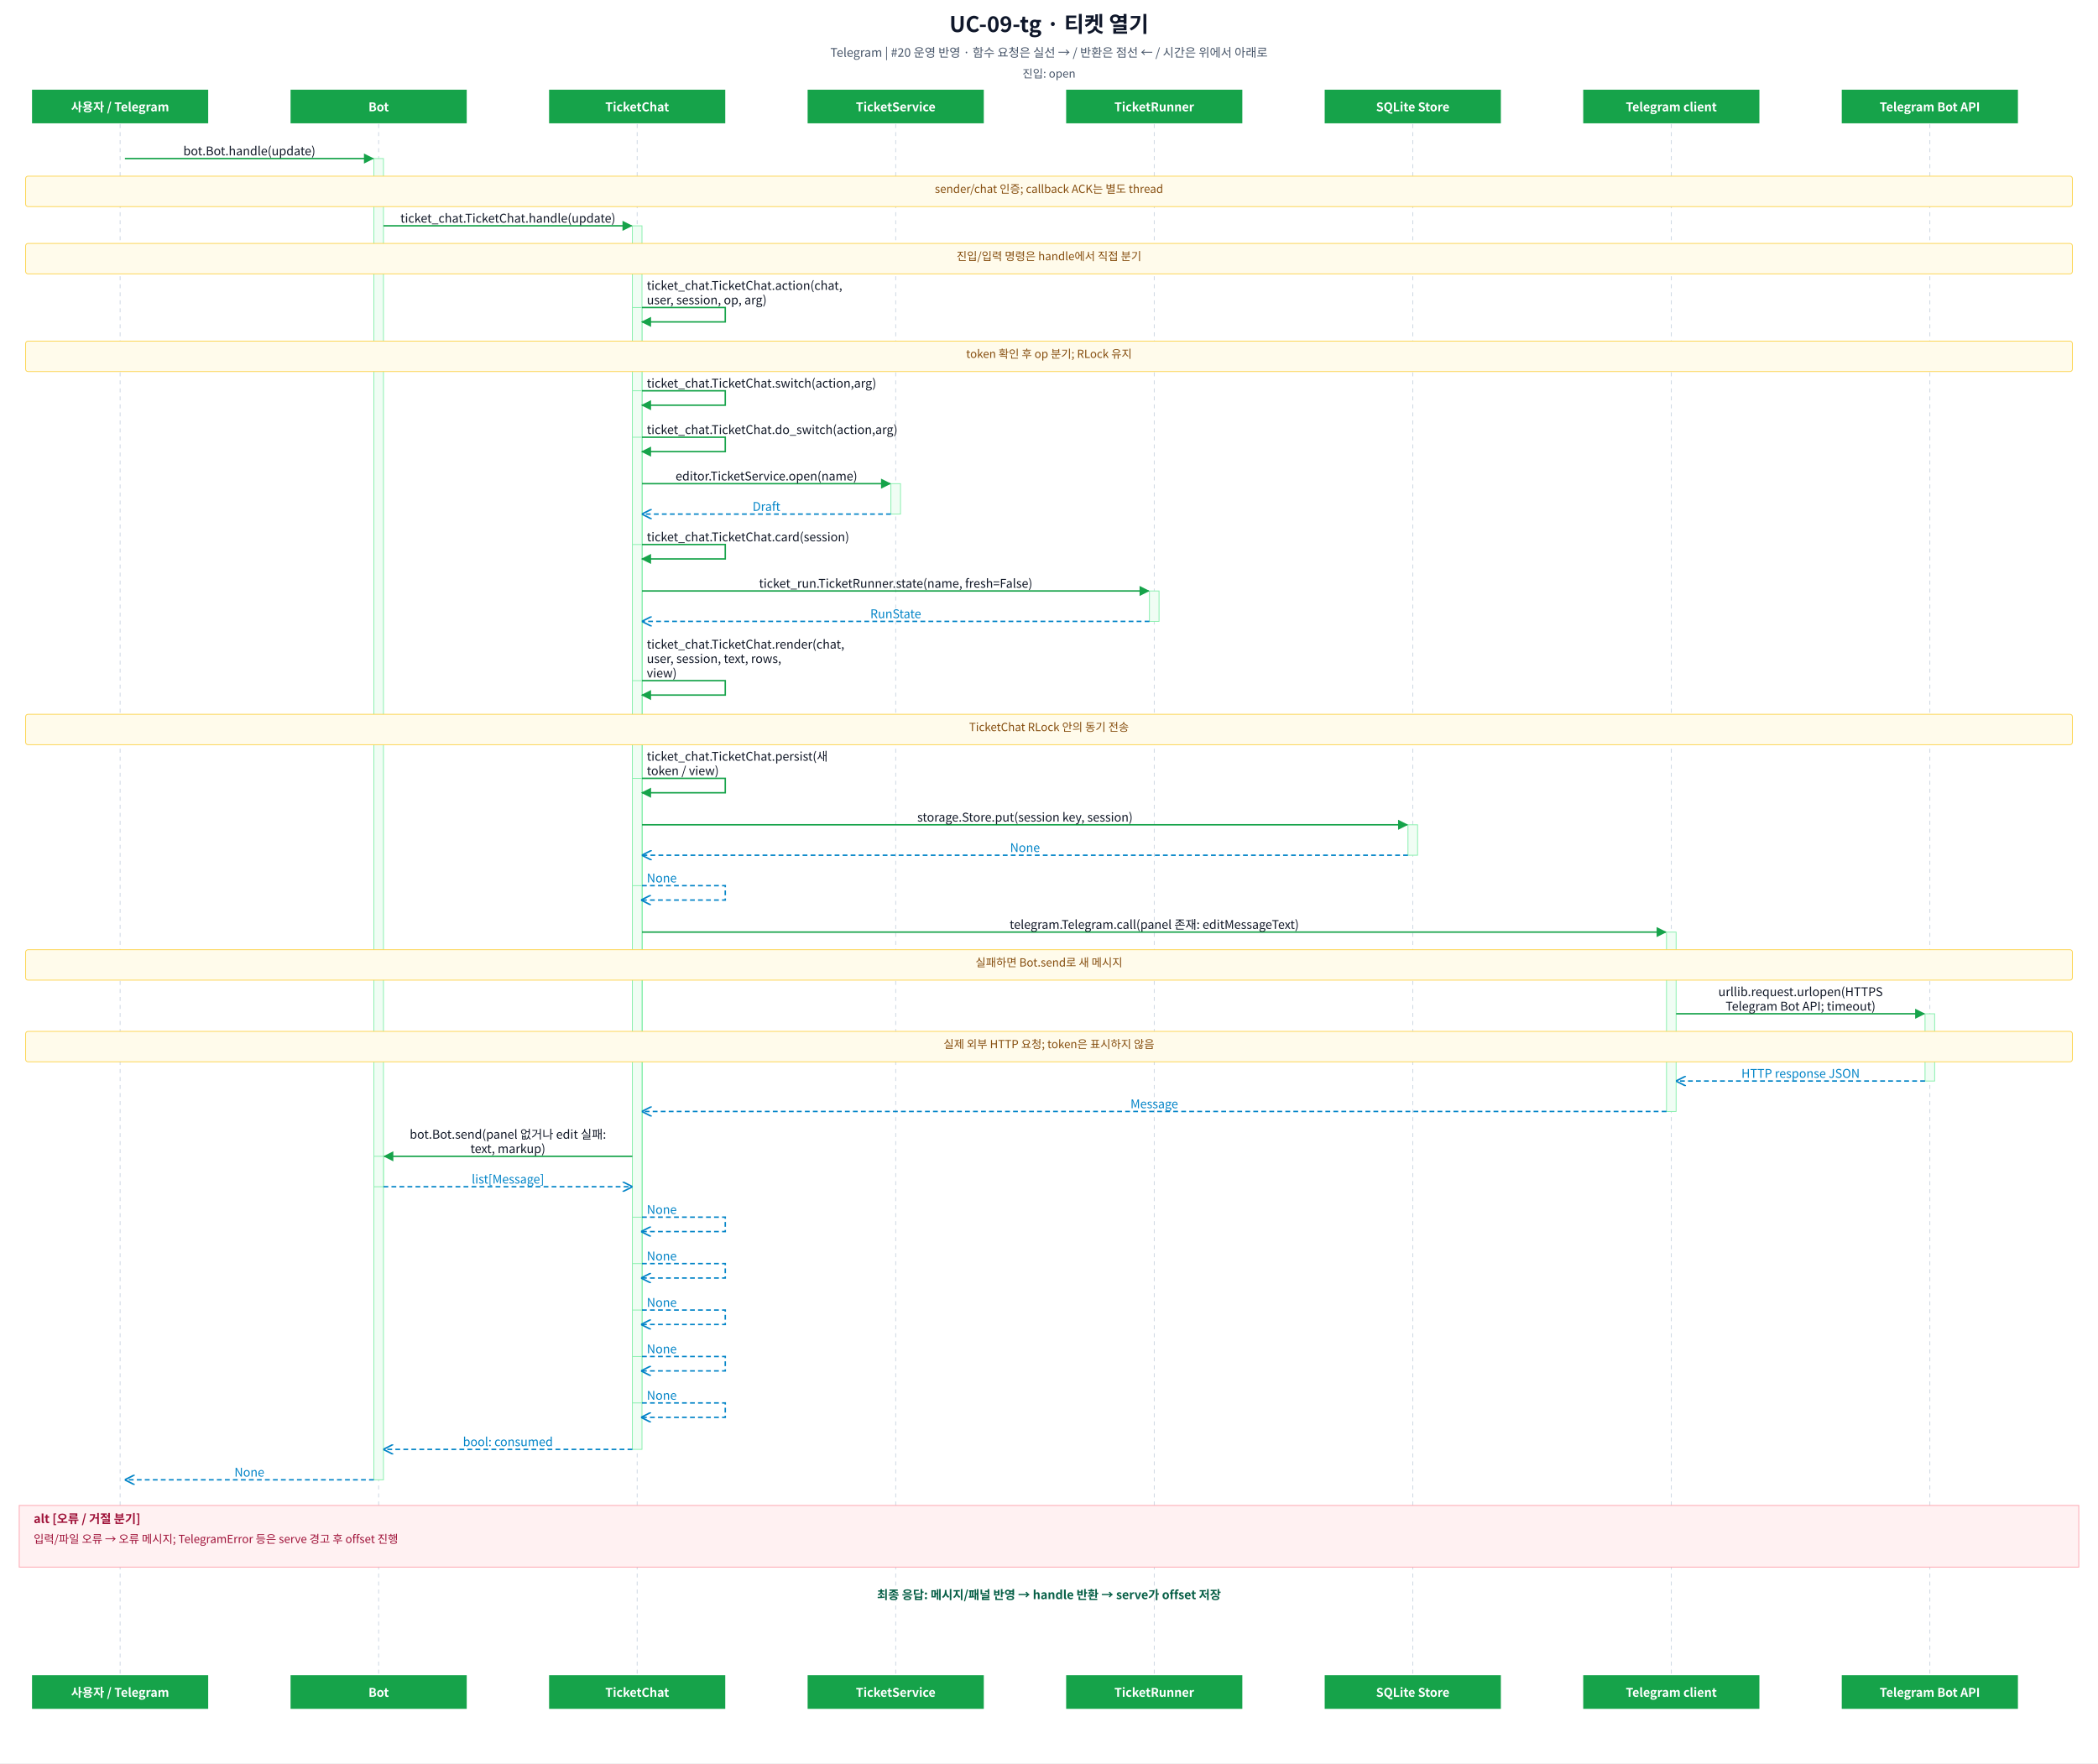
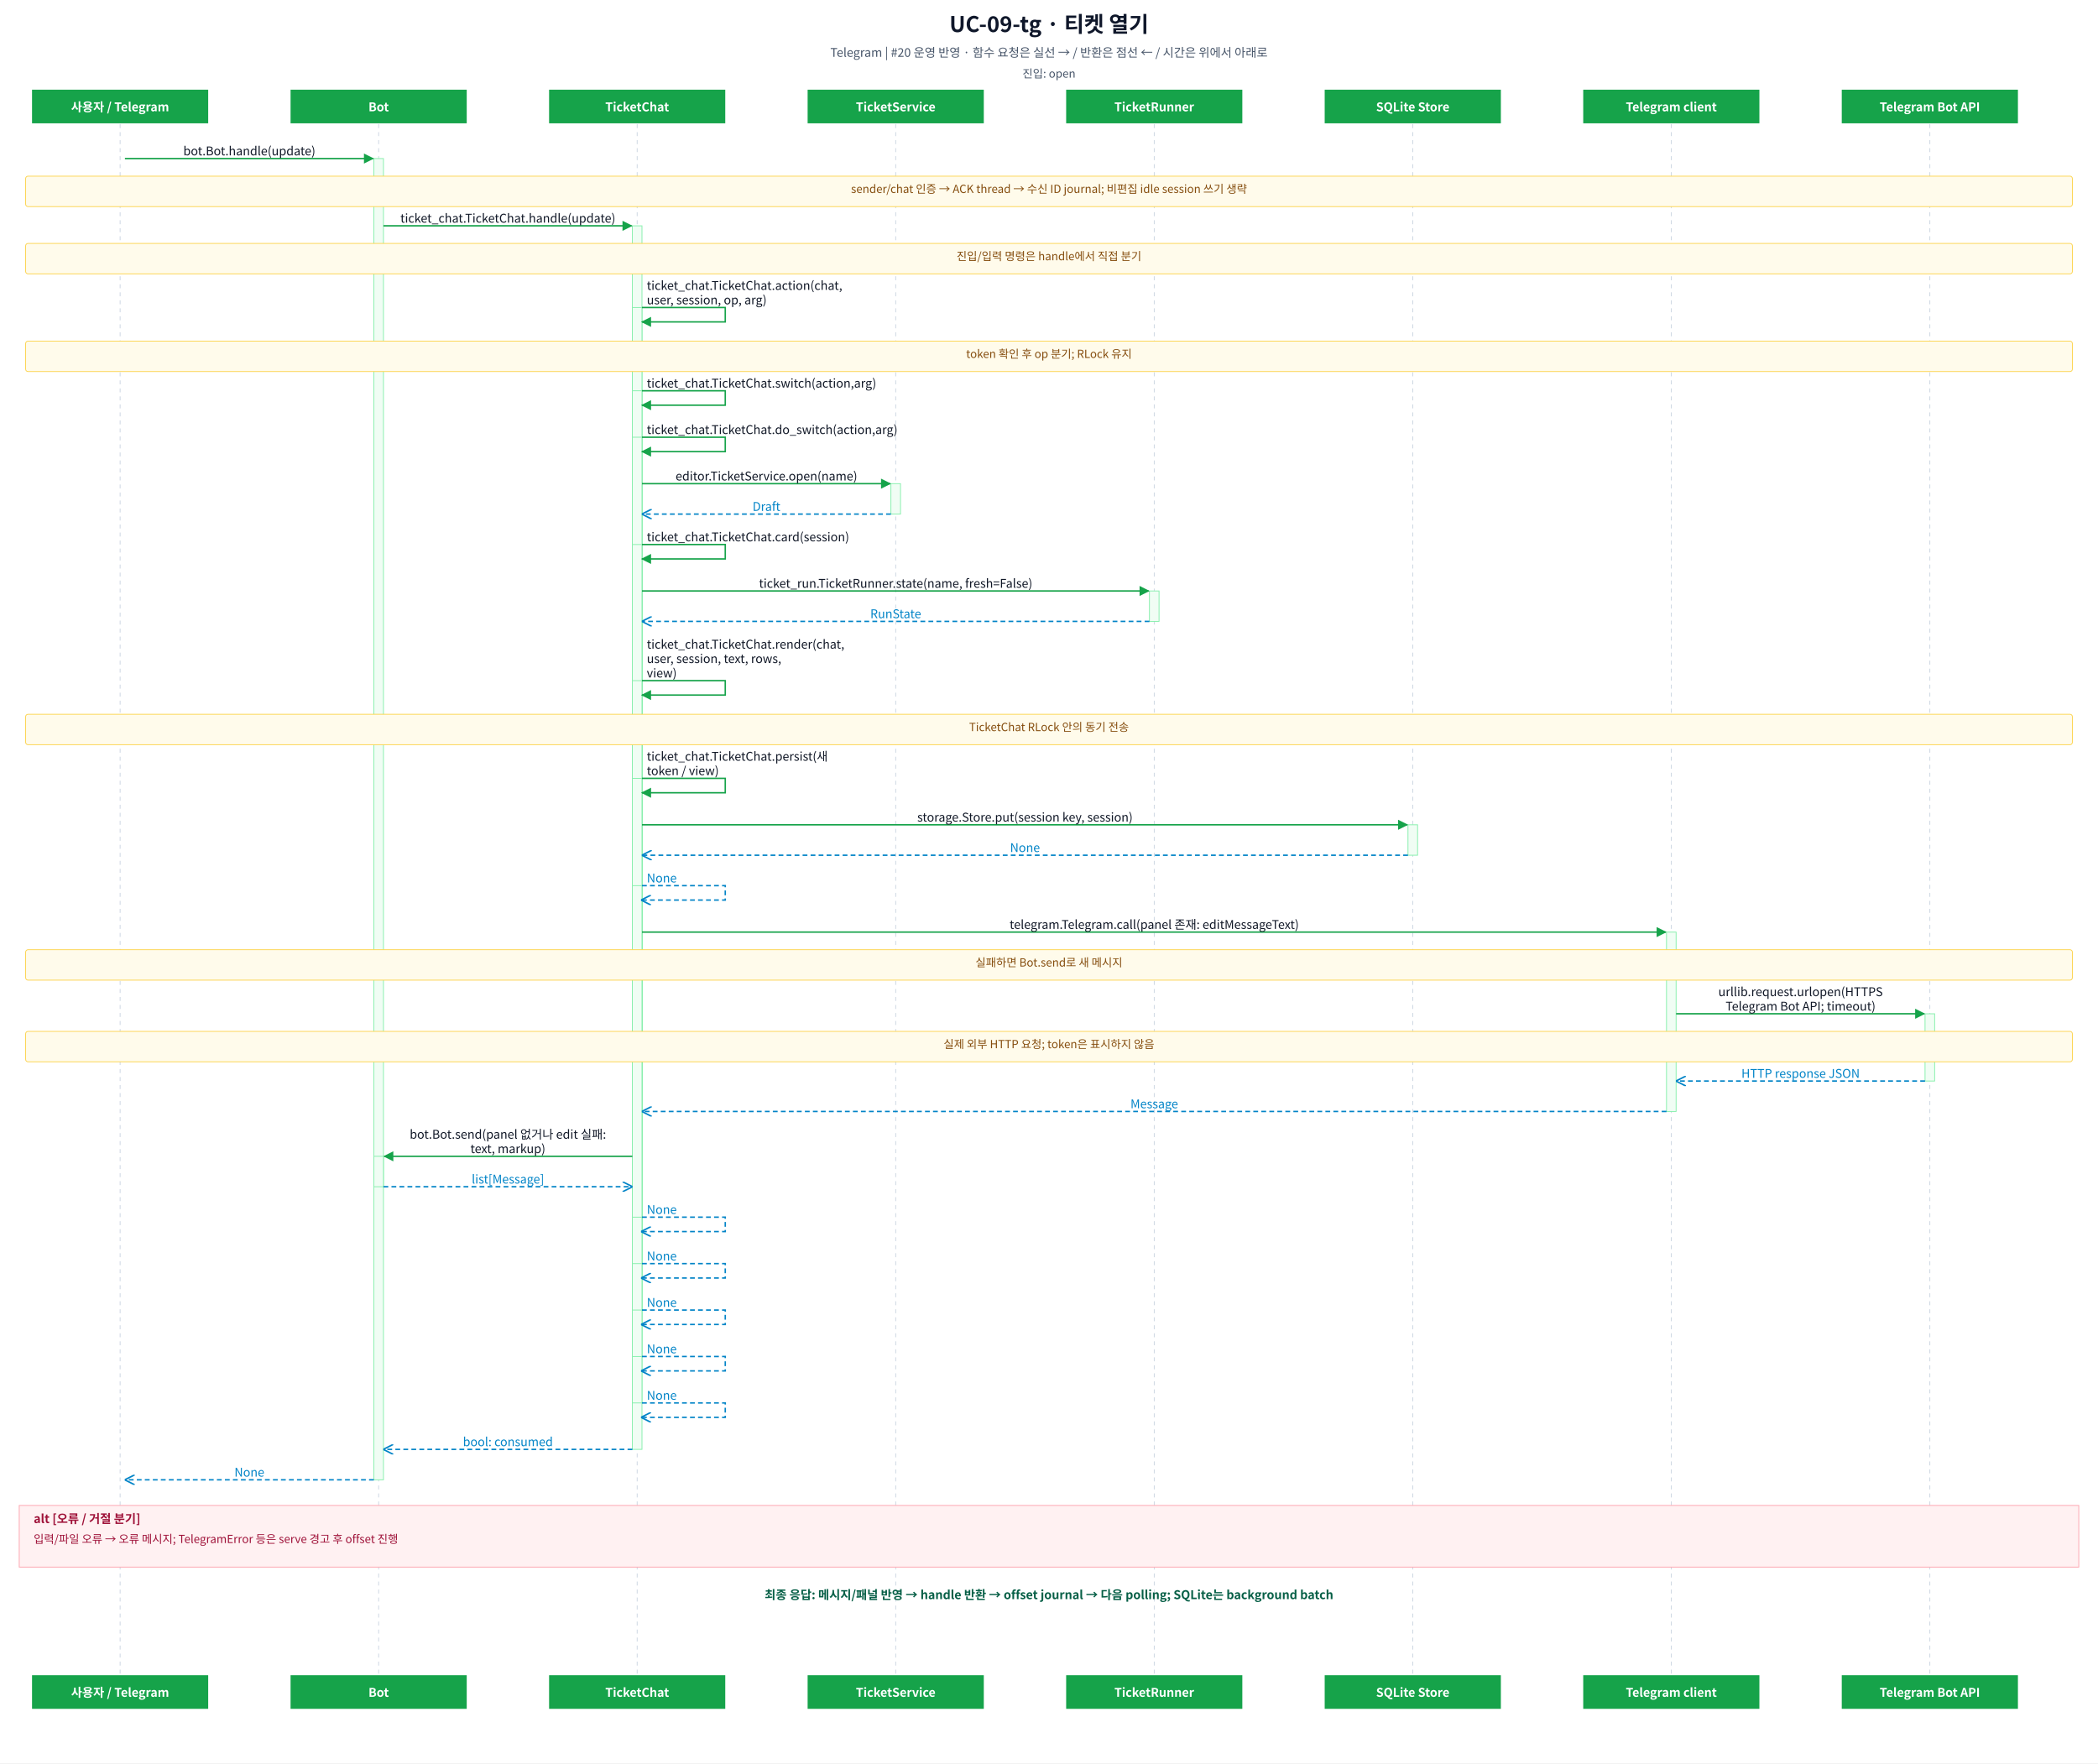
<svg xmlns="http://www.w3.org/2000/svg" width="2620" height="2202" viewBox="0 0 2620 2202" role="img" aria-label="티켓 열기">
  <defs>
    <marker id="req" viewBox="0 0 10 10" refX="9" refY="5" markerWidth="7" markerHeight="7" orient="auto-start-reverse">
      <path d="M0 0 L10 5 L0 10 z" fill="#16a34a" />
    </marker>
    <marker id="ret" viewBox="0 0 10 10" refX="9" refY="5" markerWidth="7" markerHeight="7" orient="auto-start-reverse">
      <path d="M0 0 L10 5 L0 10" fill="none" stroke="#0284c7" stroke-width="1.5" />
    </marker>
  </defs>
  <rect width="100%" height="100%" fill="white" />
  <g font-family="Noto Sans CJK KR, sans-serif">
    <text x="1310.0" y="40" text-anchor="middle" font-size="27" fill="#0f172a" font-weight="700">UC-09-tg · 티켓 열기</text>
    <text x="1310.0" y="71" text-anchor="middle" font-size="15" fill="#475569">Telegram | #20 운영 반영 · 함수 요청은 실선 → / 반환은 점선 ← / 시간은 위에서 아래로</text>
    <text x="1310.0" y="97" text-anchor="middle" font-size="14" fill="#475569">진입: open</text>
    <path d="M150.0,155 V2092" stroke="#cbd5e1" stroke-dasharray="5 5" />
    <rect x="40.0" y="112" width="220" height="42" fill="#16a34a" />
    <text x="150.0" y="139" text-anchor="middle" font-size="15" fill="white" font-weight="700">사용자 / Telegram</text>
    <rect x="40.0" y="2092" width="220" height="42" fill="#16a34a" />
    <text x="150.0" y="2119" text-anchor="middle" font-size="15" fill="white" font-weight="700">사용자 / Telegram</text>
    <path d="M472.857,155 V2092" stroke="#cbd5e1" stroke-dasharray="5 5" />
    <rect x="362.857" y="112" width="220" height="42" fill="#16a34a" />
    <text x="472.857" y="139" text-anchor="middle" font-size="15" fill="white" font-weight="700">Bot</text>
    <rect x="362.857" y="2092" width="220" height="42" fill="#16a34a" />
    <text x="472.857" y="2119" text-anchor="middle" font-size="15" fill="white" font-weight="700">Bot</text>
    <path d="M795.714,155 V2092" stroke="#cbd5e1" stroke-dasharray="5 5" />
    <rect x="685.714" y="112" width="220" height="42" fill="#16a34a" />
    <text x="795.714" y="139" text-anchor="middle" font-size="15" fill="white" font-weight="700">TicketChat</text>
    <rect x="685.714" y="2092" width="220" height="42" fill="#16a34a" />
    <text x="795.714" y="2119" text-anchor="middle" font-size="15" fill="white" font-weight="700">TicketChat</text>
    <path d="M1118.571,155 V2092" stroke="#cbd5e1" stroke-dasharray="5 5" />
    <rect x="1008.571" y="112" width="220" height="42" fill="#16a34a" />
    <text x="1118.571" y="139" text-anchor="middle" font-size="15" fill="white" font-weight="700">TicketService</text>
    <rect x="1008.571" y="2092" width="220" height="42" fill="#16a34a" />
    <text x="1118.571" y="2119" text-anchor="middle" font-size="15" fill="white" font-weight="700">TicketService</text>
    <path d="M1441.429,155 V2092" stroke="#cbd5e1" stroke-dasharray="5 5" />
    <rect x="1331.429" y="112" width="220" height="42" fill="#16a34a" />
    <text x="1441.429" y="139" text-anchor="middle" font-size="15" fill="white" font-weight="700">TicketRunner</text>
    <rect x="1331.429" y="2092" width="220" height="42" fill="#16a34a" />
    <text x="1441.429" y="2119" text-anchor="middle" font-size="15" fill="white" font-weight="700">TicketRunner</text>
    <path d="M1764.286,155 V2092" stroke="#cbd5e1" stroke-dasharray="5 5" />
    <rect x="1654.286" y="112" width="220" height="42" fill="#16a34a" />
    <text x="1764.286" y="139" text-anchor="middle" font-size="15" fill="white" font-weight="700">SQLite Store</text>
    <rect x="1654.286" y="2092" width="220" height="42" fill="#16a34a" />
    <text x="1764.286" y="2119" text-anchor="middle" font-size="15" fill="white" font-weight="700">SQLite Store</text>
    <path d="M2087.143,155 V2092" stroke="#cbd5e1" stroke-dasharray="5 5" />
    <rect x="1977.143" y="112" width="220" height="42" fill="#16a34a" />
    <text x="2087.143" y="139" text-anchor="middle" font-size="15" fill="white" font-weight="700">Telegram client</text>
    <rect x="1977.143" y="2092" width="220" height="42" fill="#16a34a" />
    <text x="2087.143" y="2119" text-anchor="middle" font-size="15" fill="white" font-weight="700">Telegram client</text>
    <path d="M2410.0,155 V2092" stroke="#cbd5e1" stroke-dasharray="5 5" />
    <rect x="2300.0" y="112" width="220" height="42" fill="#16a34a" />
    <text x="2410.0" y="139" text-anchor="middle" font-size="15" fill="white" font-weight="700">Telegram Bot API</text>
    <rect x="2300.0" y="2092" width="220" height="42" fill="#16a34a" />
    <text x="2410.0" y="2119" text-anchor="middle" font-size="15" fill="white" font-weight="700">Telegram Bot API</text>
    <rect x="466.857" y="198" width="12" height="1650" fill="#f0fdf4" stroke="#86efac" />
    <rect x="789.714" y="282" width="12" height="1528" fill="#f0fdf4" stroke="#86efac" />
    <rect x="789.714" y="384" width="12" height="1368" fill="#f0fdf4" stroke="#86efac" />
    <rect x="789.714" y="488" width="12" height="1206" fill="#f0fdf4" stroke="#86efac" />
    <rect x="789.714" y="546" width="12" height="1090" fill="#f0fdf4" stroke="#86efac" />
    <rect x="789.714" y="680" width="12" height="898" fill="#f0fdf4" stroke="#86efac" />
    <rect x="789.714" y="850" width="12" height="670" fill="#f0fdf4" stroke="#86efac" />
    <rect x="2081.143" y="1164" width="12" height="224" fill="#f0fdf4" stroke="#86efac" />
    <rect x="789.714" y="972" width="12" height="134" fill="#f0fdf4" stroke="#86efac" />
    <rect x="2404.0" y="1266" width="12" height="84" fill="#f0fdf4" stroke="#86efac" />
    <rect x="1112.571" y="604" width="12" height="38" fill="#f0fdf4" stroke="#86efac" />
    <rect x="1435.429" y="738" width="12" height="38" fill="#f0fdf4" stroke="#86efac" />
    <rect x="1758.286" y="1030" width="12" height="38" fill="#f0fdf4" stroke="#86efac" />
    <rect x="466.857" y="1444" width="12" height="38" fill="#f0fdf4" stroke="#86efac" />
    <path d="M156.0,198 H465.857" fill="none" stroke="#16a34a" stroke-width="1.8" marker-end="url(#req)" />
    <text x="311.429" y="194" text-anchor="middle" font-size="15" fill="#111827">bot.Bot.handle(update)</text>
    <rect x="32" y="220" width="2556" height="38" rx="3" fill="#fffbeb" stroke="#fcd34d" />
-     <text x="1310.0" y="241" text-anchor="middle" font-size="14" fill="#854d0e">sender/chat 인증; callback ACK는 별도 thread</text>
+     <text x="1310.0" y="241" text-anchor="middle" font-size="14" fill="#854d0e">sender/chat 인증 → ACK thread → 수신 ID journal; 비편집 idle session 쓰기 생략</text>
    <path d="M478.857,282 H788.714" fill="none" stroke="#16a34a" stroke-width="1.8" marker-end="url(#req)" />
    <text x="634.286" y="278" text-anchor="middle" font-size="15" fill="#111827">ticket_chat.TicketChat.handle(update)</text>
    <rect x="32" y="304" width="2556" height="38" rx="3" fill="#fffbeb" stroke="#fcd34d" />
    <text x="1310.0" y="325" text-anchor="middle" font-size="14" fill="#854d0e">진입/입력 명령은 handle에서 직접 분기</text>
    <path d="M801.714,384 H905.714 V402 H801.714" fill="none" stroke="#16a34a" stroke-width="1.8" marker-end="url(#req)" />
    <text x="807.714" y="362" text-anchor="start" font-size="15" fill="#111827">ticket_chat.TicketChat.action(chat,</text>
    <text x="807.714" y="380" text-anchor="start" font-size="15" fill="#111827">user, session, op, arg)</text>
    <rect x="32" y="426" width="2556" height="38" rx="3" fill="#fffbeb" stroke="#fcd34d" />
    <text x="1310.0" y="447" text-anchor="middle" font-size="14" fill="#854d0e">token 확인 후 op 분기; RLock 유지</text>
    <path d="M801.714,488 H905.714 V506 H801.714" fill="none" stroke="#16a34a" stroke-width="1.8" marker-end="url(#req)" />
    <text x="807.714" y="484" text-anchor="start" font-size="15" fill="#111827">ticket_chat.TicketChat.switch(action,arg)</text>
    <path d="M801.714,546 H905.714 V564 H801.714" fill="none" stroke="#16a34a" stroke-width="1.8" marker-end="url(#req)" />
    <text x="807.714" y="542" text-anchor="start" font-size="15" fill="#111827">ticket_chat.TicketChat.do_switch(action,arg)</text>
    <path d="M801.714,604 H1111.571" fill="none" stroke="#16a34a" stroke-width="1.8" marker-end="url(#req)" />
    <text x="957.143" y="600" text-anchor="middle" font-size="15" fill="#111827">editor.TicketService.open(name)</text>
    <path d="M1112.571,642 H802.714" fill="none" stroke="#0284c7" stroke-width="1.8" stroke-dasharray="6 4" marker-end="url(#ret)" />
    <text x="957.143" y="638" text-anchor="middle" font-size="15" fill="#0284c7">Draft</text>
    <path d="M801.714,680 H905.714 V698 H801.714" fill="none" stroke="#16a34a" stroke-width="1.8" marker-end="url(#req)" />
    <text x="807.714" y="676" text-anchor="start" font-size="15" fill="#111827">ticket_chat.TicketChat.card(session)</text>
    <path d="M801.714,738 H1434.429" fill="none" stroke="#16a34a" stroke-width="1.8" marker-end="url(#req)" />
    <text x="1118.571" y="734" text-anchor="middle" font-size="15" fill="#111827">ticket_run.TicketRunner.state(name, fresh=False)</text>
    <path d="M1435.429,776 H802.714" fill="none" stroke="#0284c7" stroke-width="1.8" stroke-dasharray="6 4" marker-end="url(#ret)" />
    <text x="1118.571" y="772" text-anchor="middle" font-size="15" fill="#0284c7">RunState</text>
    <path d="M801.714,850 H905.714 V868 H801.714" fill="none" stroke="#16a34a" stroke-width="1.8" marker-end="url(#req)" />
    <text x="807.714" y="810" text-anchor="start" font-size="15" fill="#111827">ticket_chat.TicketChat.render(chat,</text>
    <text x="807.714" y="828" text-anchor="start" font-size="15" fill="#111827">user, session, text, rows,</text>
    <text x="807.714" y="846" text-anchor="start" font-size="15" fill="#111827">view)</text>
    <rect x="32" y="892" width="2556" height="38" rx="3" fill="#fffbeb" stroke="#fcd34d" />
    <text x="1310.0" y="913" text-anchor="middle" font-size="14" fill="#854d0e">TicketChat RLock 안의 동기 전송</text>
    <path d="M801.714,972 H905.714 V990 H801.714" fill="none" stroke="#16a34a" stroke-width="1.8" marker-end="url(#req)" />
    <text x="807.714" y="950" text-anchor="start" font-size="15" fill="#111827">ticket_chat.TicketChat.persist(새</text>
    <text x="807.714" y="968" text-anchor="start" font-size="15" fill="#111827">token / view)</text>
    <path d="M801.714,1030 H1757.286" fill="none" stroke="#16a34a" stroke-width="1.8" marker-end="url(#req)" />
    <text x="1280.0" y="1026" text-anchor="middle" font-size="15" fill="#111827">storage.Store.put(session key, session)</text>
    <path d="M1758.286,1068 H802.714" fill="none" stroke="#0284c7" stroke-width="1.8" stroke-dasharray="6 4" marker-end="url(#ret)" />
    <text x="1280.0" y="1064" text-anchor="middle" font-size="15" fill="#0284c7">None</text>
    <path d="M801.714,1106 H905.714 V1124 H801.714" fill="none" stroke="#0284c7" stroke-width="1.8" stroke-dasharray="6 4" marker-end="url(#ret)" />
    <text x="807.714" y="1102" text-anchor="start" font-size="15" fill="#0284c7">None</text>
    <path d="M801.714,1164 H2080.143" fill="none" stroke="#16a34a" stroke-width="1.8" marker-end="url(#req)" />
    <text x="1441.429" y="1160" text-anchor="middle" font-size="15" fill="#111827">telegram.Telegram.call(panel 존재: editMessageText)</text>
    <rect x="32" y="1186" width="2556" height="38" rx="3" fill="#fffbeb" stroke="#fcd34d" />
    <text x="1310.0" y="1207" text-anchor="middle" font-size="14" fill="#854d0e">실패하면 Bot.send로 새 메시지</text>
    <path d="M2093.143,1266 H2403.0" fill="none" stroke="#16a34a" stroke-width="1.8" marker-end="url(#req)" />
    <text x="2248.571" y="1244" text-anchor="middle" font-size="15" fill="#111827">urllib.request.urlopen(HTTPS</text>
    <text x="2248.571" y="1262" text-anchor="middle" font-size="15" fill="#111827">Telegram Bot API; timeout)</text>
    <rect x="32" y="1288" width="2556" height="38" rx="3" fill="#fffbeb" stroke="#fcd34d" />
    <text x="1310.0" y="1309" text-anchor="middle" font-size="14" fill="#854d0e">실제 외부 HTTP 요청; token은 표시하지 않음</text>
    <path d="M2404.0,1350 H2094.143" fill="none" stroke="#0284c7" stroke-width="1.8" stroke-dasharray="6 4" marker-end="url(#ret)" />
    <text x="2248.571" y="1346" text-anchor="middle" font-size="15" fill="#0284c7">HTTP response JSON</text>
    <path d="M2081.143,1388 H802.714" fill="none" stroke="#0284c7" stroke-width="1.8" stroke-dasharray="6 4" marker-end="url(#ret)" />
    <text x="1441.429" y="1384" text-anchor="middle" font-size="15" fill="#0284c7">Message</text>
    <path d="M789.714,1444 H479.857" fill="none" stroke="#16a34a" stroke-width="1.8" marker-end="url(#req)" />
    <text x="634.286" y="1422" text-anchor="middle" font-size="15" fill="#111827">bot.Bot.send(panel 없거나 edit 실패:</text>
    <text x="634.286" y="1440" text-anchor="middle" font-size="15" fill="#111827">text, markup)</text>
    <path d="M478.857,1482 H788.714" fill="none" stroke="#0284c7" stroke-width="1.8" stroke-dasharray="6 4" marker-end="url(#ret)" />
    <text x="634.286" y="1478" text-anchor="middle" font-size="15" fill="#0284c7">list[Message]</text>
    <path d="M801.714,1520 H905.714 V1538 H801.714" fill="none" stroke="#0284c7" stroke-width="1.8" stroke-dasharray="6 4" marker-end="url(#ret)" />
    <text x="807.714" y="1516" text-anchor="start" font-size="15" fill="#0284c7">None</text>
    <path d="M801.714,1578 H905.714 V1596 H801.714" fill="none" stroke="#0284c7" stroke-width="1.8" stroke-dasharray="6 4" marker-end="url(#ret)" />
    <text x="807.714" y="1574" text-anchor="start" font-size="15" fill="#0284c7">None</text>
    <path d="M801.714,1636 H905.714 V1654 H801.714" fill="none" stroke="#0284c7" stroke-width="1.8" stroke-dasharray="6 4" marker-end="url(#ret)" />
    <text x="807.714" y="1632" text-anchor="start" font-size="15" fill="#0284c7">None</text>
    <path d="M801.714,1694 H905.714 V1712 H801.714" fill="none" stroke="#0284c7" stroke-width="1.8" stroke-dasharray="6 4" marker-end="url(#ret)" />
    <text x="807.714" y="1690" text-anchor="start" font-size="15" fill="#0284c7">None</text>
    <path d="M801.714,1752 H905.714 V1770 H801.714" fill="none" stroke="#0284c7" stroke-width="1.8" stroke-dasharray="6 4" marker-end="url(#ret)" />
    <text x="807.714" y="1748" text-anchor="start" font-size="15" fill="#0284c7">None</text>
    <path d="M789.714,1810 H479.857" fill="none" stroke="#0284c7" stroke-width="1.8" stroke-dasharray="6 4" marker-end="url(#ret)" />
    <text x="634.286" y="1806" text-anchor="middle" font-size="15" fill="#0284c7">bool: consumed</text>
    <path d="M466.857,1848 H157.0" fill="none" stroke="#0284c7" stroke-width="1.8" stroke-dasharray="6 4" marker-end="url(#ret)" />
    <text x="311.429" y="1844" text-anchor="middle" font-size="15" fill="#0284c7">None</text>
    <rect x="24" y="1880" width="2572" height="77" fill="#fff1f2" stroke="#fda4af" />
    <text x="42" y="1902" text-anchor="start" font-size="15" fill="#9f1239" font-weight="700">alt [오류 / 거절 분기]</text>
    <text x="42" y="1927" text-anchor="start" font-size="14" fill="#9f1239">입력/파일 오류 → 오류 메시지; TelegramError 등은 serve 경고 후 offset 진행</text>
-     <text x="1310.0" y="1997" text-anchor="middle" font-size="15" fill="#065f46" font-weight="700">최종 응답: 메시지/패널 반영 → handle 반환 → serve가 offset 저장</text>
+     <text x="1310.0" y="1997" text-anchor="middle" font-size="15" fill="#065f46" font-weight="700">최종 응답: 메시지/패널 반영 → handle 반환 → offset journal → 다음 polling; SQLite는 background batch</text>
  </g>
</svg>
